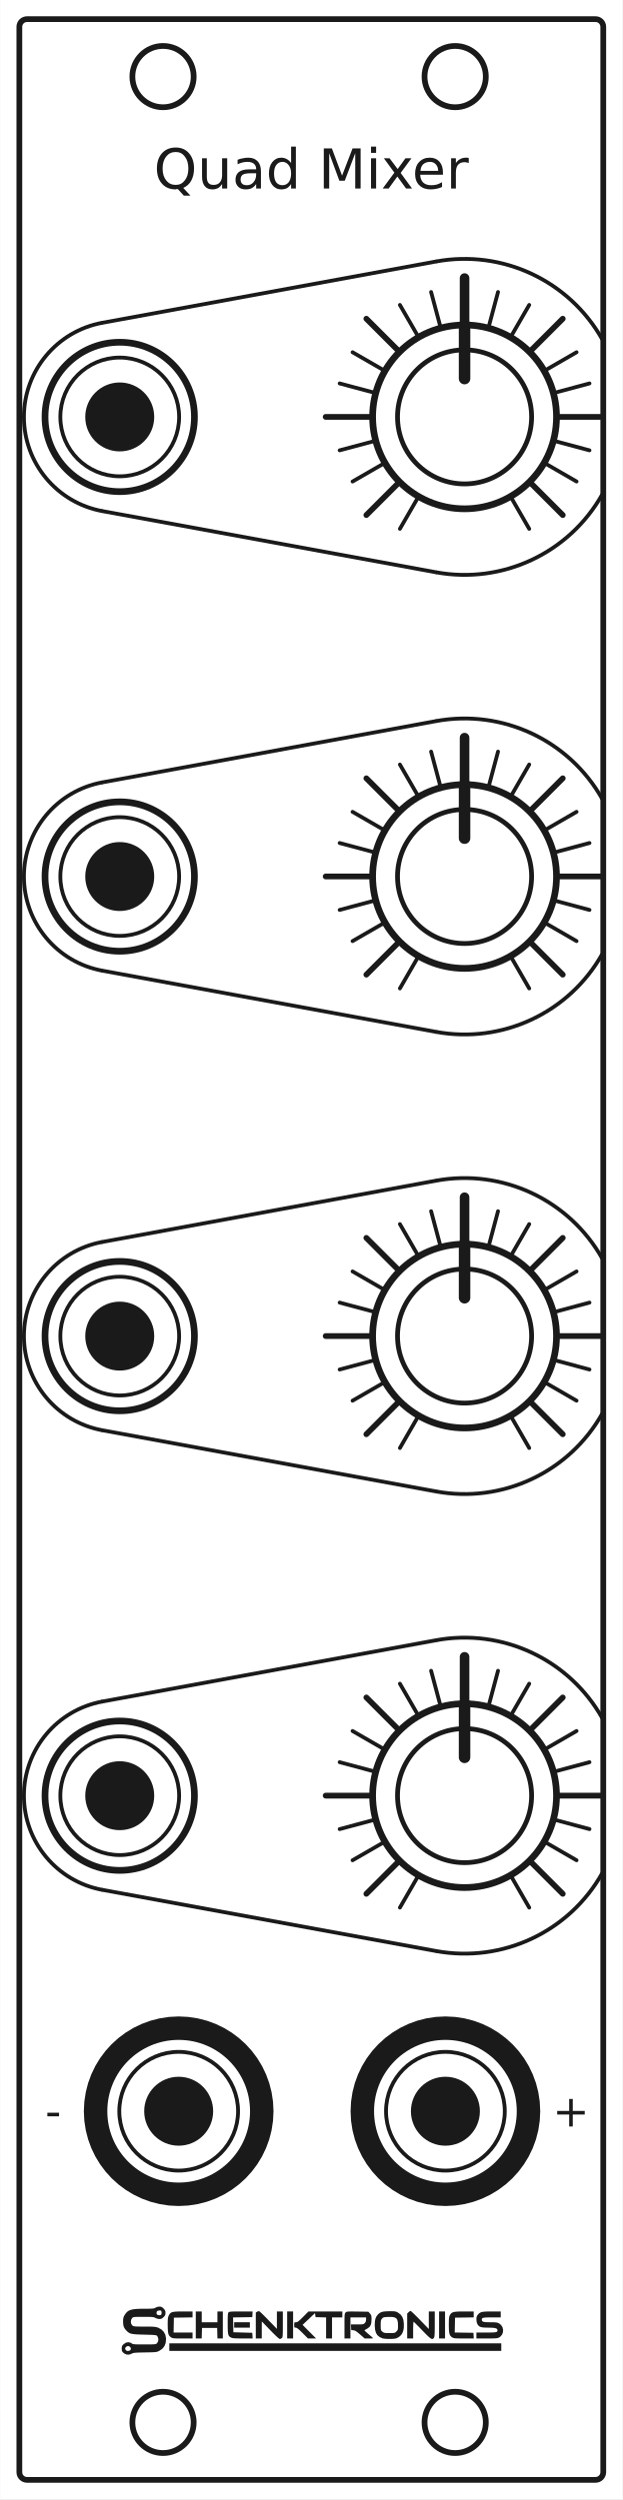
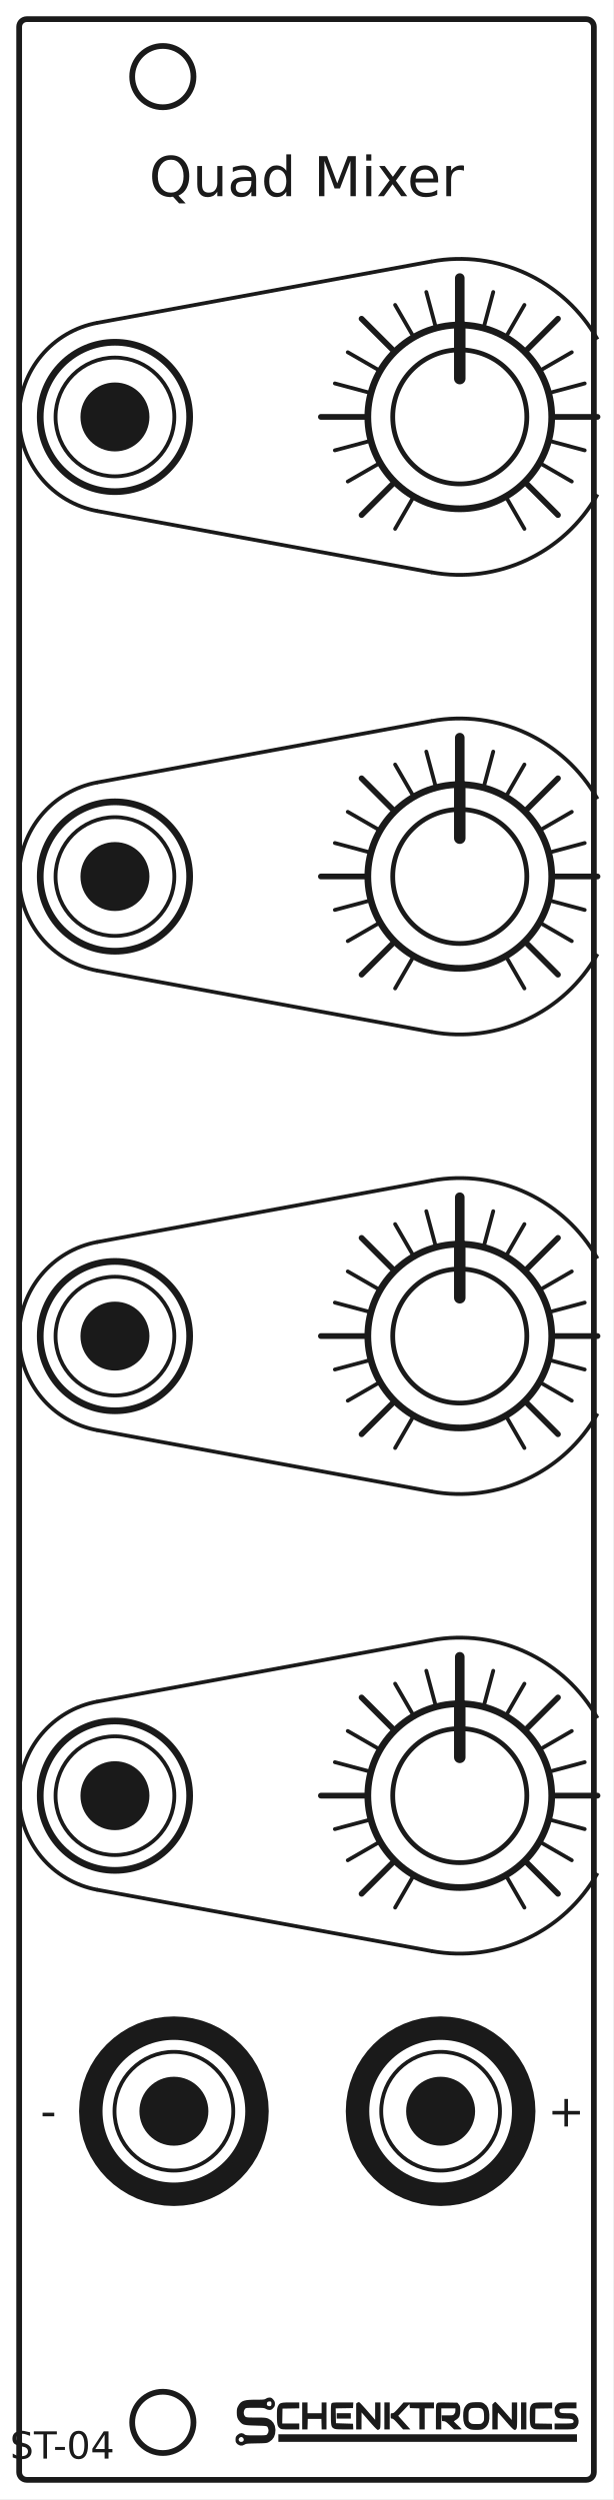
- <svg xmlns="http://www.w3.org/2000/svg" viewBox="98.760 34.750 32.480 130.500" width="130" height="522">
-   <rect x="98.760" y="34.750" width="32.480" height="130.500" fill="#fff" />
-   <rect x="99.76" y="35.75" width="30.48" height="128.5" rx="0.4" fill="#fff" stroke="#1a1a1a" stroke-width="0.3" />
-   <polygon points="111.793,156.302 110.974,156.302 110.974,156.020 111.793,156.020 111.793,156.302" fill="#1a1a1a" />
-   <polygon points="114.050,156.867 113.740,156.867 113.740,155.456 114.050,155.456 114.050,156.867" fill="#1a1a1a" />
-   <polygon points="121.981,156.867 121.670,156.867 121.670,155.456 121.981,155.456 121.981,156.867" fill="#1a1a1a" />
-   <polygon points="124.916,157.516 107.588,157.516 107.588,157.121 124.916,157.121 124.916,157.516" fill="#1a1a1a" />
-   <polygon points="109.281,156.020 110.099,156.020 110.099,155.456 110.382,155.456 110.382,156.867 110.101,156.867 110.093,156.592 110.085,156.317 109.295,156.317 109.287,156.592 109.279,156.867 108.970,156.867 108.970,155.456 109.281,155.456 109.281,156.020" fill="#1a1a1a" />
-   <polygon points="112.295,155.453 112.330,155.481 112.398,155.544 112.491,155.635 112.604,155.747 112.729,155.875 112.777,155.924 113.204,156.366 113.204,155.456 113.514,155.456 113.514,156.129 113.514,156.342 113.513,156.506 113.510,156.628 113.505,156.715 113.498,156.774 113.488,156.812 113.474,156.836 113.463,156.848 113.400,156.885 113.356,156.895 113.317,156.874 113.243,156.814 113.139,156.718 113.007,156.588 112.859,156.436 112.417,155.978 112.415,156.422 112.414,156.867 112.103,156.867 112.103,155.514 112.172,155.469 112.239,155.440 112.295,155.453" fill="#1a1a1a" />
-   <polygon points="111.928,155.604 111.920,155.752 110.916,155.768 110.932,156.542 111.920,156.571 111.937,156.867 111.420,156.866 111.226,156.865 111.079,156.862 110.972,156.856 110.895,156.846 110.840,156.832 110.810,156.820 110.754,156.788 110.711,156.750 110.680,156.698 110.659,156.625 110.646,156.523 110.639,156.384 110.636,156.200 110.636,156.080 110.636,155.888 110.639,155.744 110.643,155.642 110.651,155.573 110.662,155.529 110.677,155.503 110.680,155.500 110.702,155.485 110.740,155.474 110.801,155.466 110.893,155.460 111.021,155.457 111.194,155.456 111.330,155.456 111.937,155.456 111.928,155.604" fill="#1a1a1a" />
-   <polygon points="116.619,155.766 116.082,155.766 116.082,156.867 115.772,156.867 115.772,155.768 115.497,155.760 115.222,155.752 115.208,155.647 115.193,155.543 114.869,155.850 114.544,156.157 114.897,156.512 115.249,156.867 114.825,156.867 114.544,156.585 114.424,156.466 114.334,156.384 114.267,156.333 114.217,156.308 114.185,156.302 114.139,156.299 114.116,156.278 114.108,156.226 114.107,156.161 114.109,156.078 114.120,156.036 114.150,156.022 114.199,156.020 114.242,156.015 114.287,155.996 114.342,155.956 114.417,155.890 114.519,155.792 114.573,155.738 114.854,155.456 116.619,155.456 116.619,155.766" fill="#1a1a1a" />
-   <polygon points="108.801,155.765 108.314,155.773 107.827,155.780 107.820,156.168 107.812,156.556 108.801,156.556 108.801,156.867 108.283,156.867 108.099,156.867 107.962,156.865 107.864,156.861 107.795,156.854 107.745,156.842 107.707,156.826 107.670,156.803 107.669,156.802 107.610,156.753 107.566,156.692 107.536,156.610 107.517,156.497 107.508,156.345 107.504,156.163 107.505,156.002 107.509,155.885 107.517,155.800 107.532,155.735 107.554,155.678 107.561,155.665 107.598,155.597 107.641,155.545 107.697,155.508 107.775,155.483 107.883,155.467 108.028,155.459 108.218,155.456 108.304,155.456 108.801,155.456 108.801,155.765" fill="#1a1a1a" />
-   <polygon points="123.477,155.765 122.990,155.773 122.503,155.780 122.495,156.168 122.487,156.555 122.975,156.563 123.463,156.571 123.480,156.867 122.963,156.867 122.777,156.866 122.639,156.864 122.539,156.860 122.468,156.852 122.417,156.840 122.376,156.823 122.353,156.810 122.291,156.763 122.245,156.706 122.213,156.628 122.193,156.522 122.182,156.378 122.178,156.188 122.178,156.155 122.180,155.987 122.184,155.864 122.192,155.777 122.206,155.713 122.225,155.662 122.230,155.653 122.270,155.588 122.316,155.540 122.378,155.504 122.464,155.480 122.580,155.466 122.736,155.458 122.938,155.456 122.976,155.456 123.477,155.456 123.477,155.765" fill="#1a1a1a" />
-   <polygon points="120.210,155.446 120.272,155.501 120.361,155.585 120.471,155.693 120.597,155.819 120.675,155.900 121.134,156.373 121.134,155.456 121.445,155.456 121.445,156.113 121.444,156.329 121.442,156.496 121.438,156.621 121.432,156.710 121.424,156.771 121.412,156.812 121.401,156.832 121.367,156.873 121.331,156.893 121.287,156.891 121.230,156.863 121.156,156.806 121.059,156.716 120.933,156.591 120.791,156.444 120.664,156.313 120.550,156.197 120.455,156.101 120.384,156.032 120.344,155.996 120.337,155.992 120.330,156.019 120.324,156.092 120.319,156.203 120.316,156.341 120.316,156.429 120.316,156.867 120.005,156.867 120.005,155.566 120.075,155.497 120.131,155.450 120.177,155.427 120.180,155.427 120.210,155.446" fill="#1a1a1a" />
-   <polygon points="117.162,155.458 117.337,155.460 117.413,155.461 117.978,155.470 118.060,155.562 118.102,155.614 118.127,155.664 118.139,155.730 118.143,155.828 118.143,155.873 118.133,156.041 118.101,156.167 118.040,156.262 117.946,156.337 117.908,156.359 117.834,156.401 117.786,156.434 117.776,156.446 117.796,156.470 117.851,156.522 117.931,156.593 118.002,156.653 118.095,156.733 118.169,156.799 118.216,156.842 118.227,156.855 118.201,156.861 118.132,156.865 118.034,156.867 118.006,156.867 117.784,156.867 117.545,156.657 117.432,156.561 117.348,156.497 117.282,156.460 117.225,156.442 117.195,156.438 117.084,156.429 117.076,156.281 117.067,156.133 117.395,156.133 117.536,156.132 117.633,156.129 117.697,156.121 117.740,156.105 117.773,156.081 117.791,156.064 117.844,155.986 117.860,155.885 117.860,155.880 117.860,155.766 117.042,155.766 117.042,156.867 116.732,156.867 116.732,156.218 116.732,156.009 116.733,155.850 116.736,155.732 116.740,155.649 116.748,155.592 116.758,155.555 116.773,155.529 116.790,155.511 116.812,155.491 116.840,155.476 116.880,155.466 116.942,155.461 117.034,155.458 117.162,155.458" fill="#1a1a1a" />
-   <polygon points="124.888,155.766 124.428,155.766 124.242,155.767 124.105,155.772 124.010,155.781 123.950,155.796 123.916,155.820 123.902,155.854 123.900,155.883 123.908,155.936 123.937,155.973 123.994,155.998 124.087,156.013 124.224,156.019 124.343,156.020 124.497,156.021 124.606,156.026 124.685,156.035 124.744,156.052 124.796,156.076 124.802,156.079 124.912,156.170 124.982,156.287 125.012,156.418 125.002,156.551 124.952,156.675 124.861,156.777 124.804,156.814 124.763,156.833 124.714,156.847 124.649,156.856 124.558,156.862 124.432,156.865 124.264,156.867 124.161,156.867 123.618,156.867 123.618,156.556 124.134,156.556 124.331,156.556 124.478,156.552 124.582,156.545 124.652,156.532 124.693,156.512 124.713,156.484 124.718,156.446 124.718,156.440 124.706,156.387 124.665,156.349 124.588,156.323 124.469,156.309 124.303,156.303 124.245,156.302 124.065,156.299 123.931,156.288 123.833,156.265 123.762,156.228 123.707,156.174 123.673,156.125 123.630,156.011 123.618,155.874 123.623,155.770 123.644,155.697 123.687,155.632 123.694,155.623 123.748,155.566 123.805,155.523 123.876,155.493 123.968,155.473 124.090,155.462 124.253,155.457 124.421,155.456 124.888,155.456 124.888,155.766" fill="#1a1a1a" />
-   <polygon points="119.316,155.447 119.388,155.457 119.445,155.475 119.502,155.503 119.532,155.520 119.661,155.619 119.752,155.743 119.807,155.902 119.830,156.091 119.828,156.311 119.795,156.490 119.728,156.634 119.641,156.735 119.553,156.800 119.460,156.851 119.422,156.865 119.323,156.882 119.192,156.891 119.045,156.892 118.901,156.887 118.779,156.874 118.705,156.857 118.558,156.787 118.449,156.695 118.374,156.572 118.330,156.413 118.313,156.209 118.312,156.175 118.622,156.175 118.623,156.298 118.628,156.380 118.640,156.432 118.662,156.468 118.699,156.503 118.709,156.512 118.753,156.545 118.798,156.567 118.858,156.578 118.946,156.584 119.076,156.585 119.078,156.585 119.208,156.584 119.294,156.580 119.351,156.569 119.392,156.548 119.430,156.515 119.443,156.502 119.484,156.457 119.509,156.413 119.521,156.354 119.525,156.264 119.526,156.190 119.518,156.023 119.491,155.901 119.438,155.818 119.352,155.768 119.226,155.744 119.054,155.741 119.016,155.742 118.893,155.748 118.812,155.757 118.759,155.772 118.722,155.798 118.691,155.831 118.658,155.874 118.638,155.921 118.627,155.986 118.623,156.084 118.622,156.175 118.312,156.175 118.312,156.156 118.320,155.972 118.348,155.830 118.399,155.715 118.476,155.616 118.552,155.547 118.635,155.499 118.736,155.468 118.868,155.451 119.043,155.444 119.074,155.444 119.216,155.444 119.316,155.447" fill="#1a1a1a" />
-   <polygon points="107.153,155.209 107.217,155.239 107.289,155.304 107.290,155.305 107.354,155.380 107.383,155.448 107.390,155.530 107.382,155.615 107.352,155.682 107.290,155.751 107.217,155.815 107.149,155.844 107.072,155.851 106.958,155.834 106.860,155.794 106.823,155.774 106.780,155.760 106.723,155.750 106.642,155.743 106.528,155.740 106.374,155.738 106.237,155.738 106.052,155.738 105.914,155.740 105.816,155.743 105.750,155.749 105.706,155.759 105.676,155.775 105.653,155.795 105.645,155.803 105.595,155.892 105.579,155.998 105.598,156.101 105.651,156.181 105.658,156.188 105.687,156.208 105.721,156.222 105.768,156.233 105.837,156.240 105.936,156.244 106.073,156.246 106.258,156.246 106.292,156.246 106.490,156.247 106.641,156.249 106.754,156.254 106.840,156.262 106.909,156.274 106.969,156.291 107.006,156.304 107.174,156.394 107.300,156.522 107.383,156.681 107.417,156.868 107.418,156.904 107.397,157.105 107.331,157.272 107.219,157.408 107.071,157.509 107.021,157.534 106.975,157.554 106.924,157.568 106.859,157.578 106.772,157.584 106.653,157.589 106.495,157.593 106.321,157.596 106.118,157.600 105.962,157.604 105.847,157.610 105.764,157.617 105.706,157.628 105.663,157.642 105.630,157.659 105.498,157.710 105.364,157.707 105.239,157.654 105.204,157.626 105.143,157.565 105.113,157.509 105.104,157.430 105.104,157.401 105.282,157.401 105.286,157.425 105.332,157.491 105.407,157.521 105.494,157.510 105.549,157.480 105.582,157.425 105.574,157.361 105.533,157.303 105.468,157.267 105.431,157.262 105.359,157.283 105.304,157.336 105.282,157.401 105.104,157.401 105.104,157.397 105.109,157.306 105.131,157.243 105.184,157.183 105.208,157.160 105.322,157.086 105.444,157.061 105.561,157.085 105.620,157.121 105.647,157.140 105.681,157.154 105.728,157.164 105.797,157.171 105.896,157.175 106.033,157.177 106.216,157.177 106.287,157.177 106.486,157.177 106.636,157.176 106.745,157.172 106.822,157.167 106.873,157.158 106.906,157.146 106.930,157.129 106.938,157.122 107.003,157.020 107.018,156.903 106.984,156.785 106.956,156.740 106.939,156.721 106.915,156.707 106.874,156.696 106.811,156.688 106.718,156.681 106.588,156.676 106.413,156.671 106.285,156.667 106.057,156.661 105.877,156.653 105.739,156.641 105.632,156.625 105.550,156.603 105.484,156.572 105.426,156.531 105.369,156.478 105.360,156.470 105.267,156.363 105.210,156.257 105.182,156.134 105.175,155.992 105.178,155.871 105.191,155.784 105.219,155.709 105.252,155.648 105.303,155.572 106.919,155.572 106.959,155.628 107.044,155.652 107.068,155.653 107.138,155.645 107.171,155.612 107.180,155.585 107.186,155.506 107.178,155.456 107.155,155.416 107.106,155.403 107.057,155.405 106.981,155.420 106.940,155.459 106.927,155.489 106.919,155.572 105.303,155.572 105.319,155.548 105.393,155.470 105.482,155.410 105.593,155.368 105.733,155.339 105.911,155.323 106.134,155.315 106.273,155.314 106.457,155.314 106.594,155.312 106.693,155.307 106.762,155.299 106.811,155.287 106.848,155.270 106.868,155.258 106.969,155.216 107.071,155.202 107.153,155.209" fill="#1a1a1a" />
+ <svg xmlns="http://www.w3.org/2000/svg" viewBox="99.000 34.750 32.000 130.500" width="128" height="522">
+   <rect x="99.000" y="34.750" width="32.000" height="130.500" fill="#fff" />
+   <rect x="100.0" y="35.75" width="30.0" height="128.5" rx="0.4" fill="#fff" stroke="#1a1a1a" stroke-width="0.3" />
+   <polygon points="117.313,161.052 116.576,161.052 116.576,160.770 117.313,160.770 117.313,161.052" fill="#1a1a1a" />
+   <polygon points="129.092,160.516 128.678,160.516 128.511,160.517 128.388,160.522 128.303,160.531 128.248,160.546 128.218,160.570 128.205,160.604 128.204,160.633 128.211,160.686 128.237,160.723 128.288,160.748 128.372,160.763 128.495,160.769 128.602,160.770 128.740,160.771 128.839,160.776 128.909,160.785 128.962,160.802 129.009,160.826 129.015,160.829 129.114,160.920 129.177,161.037 129.204,161.168 129.195,161.301 129.150,161.425 129.068,161.527 129.016,161.564 128.980,161.583 128.936,161.597 128.877,161.606 128.795,161.612 128.683,161.615 128.531,161.617 128.439,161.617 127.950,161.617 127.950,161.306 128.414,161.306 128.591,161.306 128.723,161.302 128.817,161.295 128.880,161.282 128.917,161.262 128.935,161.234 128.940,161.196 128.940,161.190 128.929,161.137 128.891,161.099 128.822,161.073 128.716,161.059 128.566,161.053 128.514,161.052 128.352,161.049 128.231,161.038 128.143,161.015 128.079,160.978 128.030,160.924 127.999,160.875 127.961,160.761 127.950,160.624 127.954,160.520 127.973,160.447 128.012,160.382 128.018,160.373 128.067,160.316 128.118,160.273 128.182,160.243 128.264,160.223 128.375,160.212 128.521,160.207 128.672,160.206 129.092,160.206 129.092,160.516" fill="#1a1a1a" />
+   <polygon points="127.823,160.515 127.385,160.523 126.947,160.530 126.940,160.918 126.933,161.305 127.371,161.313 127.810,161.321 127.825,161.617 127.361,161.617 127.194,161.616 127.069,161.614 126.979,161.610 126.915,161.602 126.869,161.590 126.833,161.573 126.812,161.560 126.756,161.513 126.715,161.456 126.686,161.378 126.668,161.272 126.658,161.128 126.655,160.938 126.655,160.905 126.656,160.737 126.660,160.614 126.667,160.527 126.679,160.463 126.697,160.412 126.702,160.403 126.737,160.338 126.779,160.290 126.835,160.254 126.911,160.230 127.016,160.216 127.156,160.208 127.338,160.206 127.372,160.206 127.823,160.206 127.823,160.515" fill="#1a1a1a" />
+   <polygon points="126.477,161.617 126.198,161.617 126.198,160.206 126.477,160.206 126.477,161.617" fill="#1a1a1a" />
+   <polygon points="122.143,160.208 122.300,160.210 122.368,160.211 122.877,160.220 122.951,160.312 122.989,160.364 123.011,160.414 123.021,160.480 123.025,160.578 123.025,160.623 123.016,160.791 122.987,160.917 122.932,161.012 122.847,161.087 122.813,161.109 122.747,161.151 122.704,161.184 122.695,161.196 122.713,161.220 122.762,161.272 122.834,161.343 122.898,161.403 122.981,161.483 123.048,161.549 123.090,161.592 123.101,161.605 123.077,161.611 123.015,161.615 122.927,161.617 122.901,161.617 122.702,161.617 122.487,161.407 122.385,161.311 122.310,161.247 122.251,161.210 122.199,161.192 122.172,161.188 122.073,161.179 122.065,161.031 122.057,160.883 122.352,160.883 122.479,160.882 122.566,160.879 122.624,160.871 122.662,160.855 122.692,160.831 122.708,160.814 122.756,160.736 122.771,160.635 122.771,160.630 122.771,160.516 122.035,160.516 122.035,161.617 121.755,161.617 121.755,160.968 121.756,160.759 121.757,160.600 121.759,160.482 121.763,160.399 121.770,160.342 121.779,160.305 121.793,160.279 121.808,160.261 121.828,160.241 121.853,160.226 121.889,160.216 121.945,160.211 122.027,160.208 122.143,160.208" fill="#1a1a1a" />
+   <polygon points="121.654,160.516 121.171,160.516 121.171,161.617 120.892,161.617 120.892,160.518 120.645,160.510 120.397,160.502 120.384,160.397 120.372,160.293 120.080,160.600 119.788,160.907 120.105,161.262 120.422,161.617 120.041,161.617 119.788,161.335 119.679,161.216 119.598,161.134 119.539,161.083 119.494,161.058 119.465,161.052 119.423,161.049 119.402,161.028 119.395,160.976 119.394,160.911 119.396,160.828 119.406,160.786 119.433,160.772 119.477,160.770 119.515,160.765 119.556,160.746 119.606,160.706 119.673,160.640 119.765,160.542 119.813,160.488 120.066,160.206 121.654,160.206 121.654,160.516" fill="#1a1a1a" />
+   <polygon points="119.344,161.617 119.064,161.617 119.064,160.206 119.344,160.206 119.344,161.617" fill="#1a1a1a" />
+   <polygon points="117.435,160.354 117.427,160.502 116.524,160.518 116.538,161.292 117.427,161.321 117.442,161.617 116.978,161.616 116.803,161.615 116.671,161.612 116.574,161.606 116.505,161.596 116.456,161.582 116.429,161.570 116.378,161.538 116.340,161.500 116.312,161.448 116.293,161.375 116.281,161.273 116.274,161.134 116.272,160.950 116.272,160.830 116.272,160.638 116.274,160.494 116.279,160.392 116.286,160.323 116.296,160.279 116.309,160.253 116.312,160.250 116.332,160.235 116.366,160.224 116.421,160.216 116.503,160.210 116.619,160.207 116.774,160.206 116.897,160.206 117.442,160.206 117.435,160.354" fill="#1a1a1a" />
+   <polygon points="115.053,160.770 115.789,160.770 115.789,160.206 116.043,160.206 116.043,161.617 115.791,161.617 115.784,161.342 115.777,161.067 115.066,161.067 115.059,161.342 115.051,161.617 114.774,161.617 114.774,160.206 115.053,160.206 115.053,160.770" fill="#1a1a1a" />
+   <polygon points="114.622,160.515 114.184,160.523 113.746,160.530 113.739,160.918 113.732,161.306 114.622,161.306 114.622,161.617 114.156,161.617 113.990,161.617 113.867,161.615 113.779,161.611 113.716,161.604 113.672,161.592 113.637,161.576 113.604,161.553 113.603,161.552 113.550,161.503 113.511,161.442 113.484,161.360 113.467,161.247 113.458,161.095 113.455,160.913 113.456,160.752 113.459,160.635 113.467,160.550 113.480,160.485 113.500,160.428 113.506,160.415 113.539,160.347 113.578,160.295 113.629,160.258 113.699,160.233 113.796,160.217 113.926,160.209 114.097,160.206 114.175,160.206 114.622,160.206 114.622,160.515" fill="#1a1a1a" />
+   <polygon points="124.884,160.196 124.940,160.251 125.020,160.335 125.119,160.443 125.232,160.569 125.303,160.650 125.715,161.123 125.716,160.206 125.995,160.206 125.995,160.863 125.994,161.079 125.993,161.246 125.989,161.371 125.984,161.460 125.976,161.521 125.966,161.562 125.955,161.582 125.925,161.623 125.893,161.643 125.853,161.641 125.802,161.613 125.735,161.556 125.648,161.466 125.535,161.341 125.407,161.194 125.293,161.063 125.190,160.947 125.105,160.851 125.041,160.782 125.005,160.746 124.998,160.742 124.992,160.769 124.986,160.842 124.982,160.953 124.980,161.091 124.979,161.179 124.979,161.617 124.700,161.617 124.700,160.316 124.763,160.247 124.814,160.200 124.855,160.177 124.858,160.177 124.884,160.196" fill="#1a1a1a" />
+   <polygon points="124.081,160.197 124.145,160.207 124.197,160.225 124.248,160.253 124.274,160.270 124.391,160.369 124.472,160.493 124.522,160.652 124.543,160.841 124.541,161.061 124.511,161.240 124.450,161.384 124.372,161.485 124.294,161.550 124.209,161.601 124.175,161.615 124.087,161.632 123.968,161.641 123.836,161.642 123.707,161.637 123.597,161.624 123.530,161.607 123.398,161.537 123.300,161.445 123.233,161.322 123.193,161.163 123.178,160.959 123.177,160.925 123.456,160.925 123.457,161.048 123.461,161.130 123.472,161.182 123.492,161.218 123.525,161.253 123.534,161.262 123.574,161.295 123.614,161.317 123.668,161.328 123.747,161.334 123.864,161.335 123.866,161.335 123.983,161.334 124.060,161.330 124.112,161.319 124.148,161.298 124.183,161.265 124.194,161.252 124.231,161.207 124.254,161.163 124.265,161.104 124.268,161.014 124.269,160.940 124.262,160.773 124.238,160.651 124.190,160.568 124.113,160.518 124.000,160.494 123.844,160.491 123.811,160.492 123.700,160.498 123.627,160.507 123.579,160.522 123.545,160.548 123.517,160.581 123.488,160.624 123.470,160.671 123.460,160.736 123.457,160.834 123.456,160.925 123.177,160.925 123.177,160.906 123.184,160.722 123.209,160.580 123.255,160.465 123.324,160.366 123.393,160.297 123.467,160.249 123.559,160.218 123.677,160.201 123.834,160.194 123.862,160.194 123.991,160.194 124.081,160.197" fill="#1a1a1a" />
+   <polygon points="117.765,160.203 117.796,160.231 117.857,160.294 117.941,160.385 118.042,160.497 118.155,160.625 118.198,160.674 118.582,161.116 118.582,160.206 118.861,160.206 118.861,160.879 118.861,161.092 118.860,161.256 118.857,161.378 118.853,161.465 118.847,161.524 118.838,161.562 118.825,161.586 118.815,161.598 118.758,161.635 118.719,161.645 118.684,161.624 118.618,161.564 118.524,161.468 118.405,161.338 118.271,161.186 117.874,160.728 117.872,161.172 117.871,161.617 117.592,161.617 117.592,160.264 117.654,160.219 117.714,160.190 117.765,160.203" fill="#1a1a1a" />
+   <polygon points="129.118,162.266 113.530,162.266 113.530,161.871 129.118,161.871 129.118,162.266" fill="#1a1a1a" />
+   <polygon points="113.139,159.959 113.197,159.989 113.261,160.054 113.262,160.055 113.319,160.130 113.346,160.198 113.352,160.280 113.345,160.365 113.318,160.432 113.263,160.501 113.196,160.565 113.136,160.594 113.066,160.601 112.963,160.584 112.876,160.544 112.842,160.524 112.803,160.510 112.752,160.500 112.679,160.493 112.577,160.490 112.438,160.488 112.315,160.488 112.148,160.488 112.025,160.490 111.937,160.493 111.877,160.499 111.837,160.509 111.811,160.525 111.790,160.545 111.783,160.553 111.737,160.642 111.723,160.748 111.740,160.851 111.788,160.931 111.794,160.938 111.820,160.958 111.851,160.972 111.893,160.983 111.955,160.990 112.044,160.994 112.168,160.996 112.334,160.996 112.365,160.996 112.542,160.997 112.678,160.999 112.780,161.004 112.858,161.012 112.919,161.024 112.973,161.041 113.007,161.054 113.157,161.144 113.271,161.272 113.346,161.431 113.377,161.618 113.378,161.654 113.358,161.855 113.299,162.022 113.198,162.158 113.065,162.259 113.020,162.284 112.978,162.304 112.933,162.318 112.874,162.328 112.796,162.334 112.689,162.339 112.547,162.343 112.391,162.346 112.208,162.350 112.068,162.354 111.964,162.360 111.890,162.367 111.837,162.378 111.798,162.392 111.769,162.409 111.651,162.460 111.530,162.457 111.418,162.404 111.386,162.376 111.331,162.315 111.304,162.259 111.296,162.180 111.296,162.151 111.456,162.151 111.459,162.175 111.501,162.241 111.568,162.271 111.646,162.260 111.696,162.230 111.726,162.175 111.719,162.111 111.682,162.053 111.623,162.017 111.590,162.012 111.525,162.033 111.476,162.086 111.456,162.151 111.296,162.151 111.296,162.147 111.300,162.056 111.321,161.993 111.368,161.933 111.390,161.910 111.492,161.836 111.601,161.811 111.707,161.835 111.760,161.871 111.785,161.890 111.815,161.904 111.857,161.914 111.920,161.921 112.009,161.925 112.132,161.927 112.296,161.927 112.360,161.927 112.539,161.927 112.674,161.926 112.772,161.922 112.841,161.917 112.887,161.908 112.917,161.896 112.938,161.879 112.945,161.872 113.004,161.770 113.018,161.653 112.987,161.535 112.962,161.490 112.947,161.471 112.925,161.457 112.888,161.446 112.832,161.438 112.748,161.431 112.631,161.426 112.473,161.421 112.358,161.417 112.153,161.411 111.992,161.403 111.867,161.391 111.771,161.375 111.697,161.353 111.638,161.322 111.586,161.281 111.534,161.228 111.526,161.220 111.443,161.113 111.392,161.007 111.366,160.884 111.360,160.742 111.363,160.621 111.374,160.534 111.400,160.459 111.429,160.398 111.475,160.322 112.929,160.322 112.965,160.378 113.041,160.402 113.063,160.403 113.125,160.395 113.156,160.362 113.164,160.335 113.169,160.256 113.162,160.206 113.140,160.166 113.097,160.153 113.052,160.155 112.984,160.170 112.948,160.209 112.936,160.239 112.929,160.322 111.475,160.322 111.489,160.298 111.556,160.220 111.636,160.160 111.735,160.118 111.862,160.089 112.022,160.073 112.222,160.065 112.347,160.064 112.513,160.064 112.636,160.062 112.725,160.057 112.787,160.049 112.831,160.037 112.865,160.020 112.883,160.008 112.974,159.966 113.065,159.952 113.139,159.959" fill="#1a1a1a" />
  <line x1="119.500" y1="56.520" x2="115.750" y2="56.520" stroke="#1a1a1a" stroke-width="0.3" stroke-linecap="round" />
  <line x1="119.619" y1="57.426" x2="116.480" y2="58.267" stroke="#1a1a1a" stroke-width="0.2" stroke-linecap="round" />
  <line x1="119.969" y1="58.270" x2="117.154" y2="59.895" stroke="#1a1a1a" stroke-width="0.2" stroke-linecap="round" />
  <line x1="120.525" y1="58.995" x2="117.874" y2="61.647" stroke="#1a1a1a" stroke-width="0.3" stroke-linecap="round" />
  <line x1="121.250" y1="59.551" x2="119.625" y2="62.366" stroke="#1a1a1a" stroke-width="0.2" stroke-linecap="round" />
  <line x1="124.750" y1="59.551" x2="126.375" y2="62.366" stroke="#1a1a1a" stroke-width="0.2" stroke-linecap="round" />
  <line x1="125.475" y1="58.995" x2="128.126" y2="61.647" stroke="#1a1a1a" stroke-width="0.3" stroke-linecap="round" />
  <line x1="126.031" y1="58.270" x2="128.846" y2="59.895" stroke="#1a1a1a" stroke-width="0.2" stroke-linecap="round" />
  <line x1="126.381" y1="57.426" x2="129.520" y2="58.267" stroke="#1a1a1a" stroke-width="0.2" stroke-linecap="round" />
  <line x1="126.500" y1="56.520" x2="130.190" y2="56.520" stroke="#1a1a1a" stroke-width="0.3" stroke-linecap="round" />
  <line x1="126.381" y1="55.614" x2="129.520" y2="54.773" stroke="#1a1a1a" stroke-width="0.2" stroke-linecap="round" />
  <line x1="126.031" y1="54.770" x2="128.846" y2="53.145" stroke="#1a1a1a" stroke-width="0.2" stroke-linecap="round" />
  <line x1="125.475" y1="54.045" x2="128.126" y2="51.394" stroke="#1a1a1a" stroke-width="0.3" stroke-linecap="round" />
  <line x1="124.750" y1="53.489" x2="126.375" y2="50.674" stroke="#1a1a1a" stroke-width="0.2" stroke-linecap="round" />
  <line x1="123.906" y1="53.139" x2="124.747" y2="50.000" stroke="#1a1a1a" stroke-width="0.2" stroke-linecap="round" />
  <line x1="123.000" y1="53.020" x2="123.000" y2="49.270" stroke="#1a1a1a" stroke-width="0.5" stroke-linecap="round" />
  <line x1="122.094" y1="53.139" x2="121.253" y2="50.000" stroke="#1a1a1a" stroke-width="0.2" stroke-linecap="round" />
  <line x1="121.250" y1="53.489" x2="119.625" y2="50.674" stroke="#1a1a1a" stroke-width="0.2" stroke-linecap="round" />
  <line x1="120.525" y1="54.045" x2="117.874" y2="51.394" stroke="#1a1a1a" stroke-width="0.3" stroke-linecap="round" />
  <line x1="119.969" y1="54.770" x2="117.154" y2="53.145" stroke="#1a1a1a" stroke-width="0.2" stroke-linecap="round" />
  <line x1="119.619" y1="55.614" x2="116.480" y2="54.773" stroke="#1a1a1a" stroke-width="0.2" stroke-linecap="round" />
  <line x1="119.500" y1="80.520" x2="115.750" y2="80.520" stroke="#1a1a1a" stroke-width="0.3" stroke-linecap="round" />
  <line x1="119.619" y1="81.426" x2="116.480" y2="82.267" stroke="#1a1a1a" stroke-width="0.2" stroke-linecap="round" />
  <line x1="119.969" y1="82.270" x2="117.154" y2="83.895" stroke="#1a1a1a" stroke-width="0.2" stroke-linecap="round" />
  <line x1="120.525" y1="82.995" x2="117.874" y2="85.647" stroke="#1a1a1a" stroke-width="0.3" stroke-linecap="round" />
  <line x1="121.250" y1="83.551" x2="119.625" y2="86.366" stroke="#1a1a1a" stroke-width="0.2" stroke-linecap="round" />
  <line x1="124.750" y1="83.551" x2="126.375" y2="86.366" stroke="#1a1a1a" stroke-width="0.2" stroke-linecap="round" />
  <line x1="125.475" y1="82.995" x2="128.126" y2="85.647" stroke="#1a1a1a" stroke-width="0.3" stroke-linecap="round" />
  <line x1="126.031" y1="82.270" x2="128.846" y2="83.895" stroke="#1a1a1a" stroke-width="0.2" stroke-linecap="round" />
  <line x1="126.381" y1="81.426" x2="129.520" y2="82.267" stroke="#1a1a1a" stroke-width="0.2" stroke-linecap="round" />
  <line x1="126.500" y1="80.520" x2="130.190" y2="80.520" stroke="#1a1a1a" stroke-width="0.3" stroke-linecap="round" />
  <line x1="126.381" y1="79.614" x2="129.520" y2="78.773" stroke="#1a1a1a" stroke-width="0.2" stroke-linecap="round" />
  <line x1="126.031" y1="78.770" x2="128.846" y2="77.145" stroke="#1a1a1a" stroke-width="0.2" stroke-linecap="round" />
  <line x1="125.475" y1="78.045" x2="128.126" y2="75.394" stroke="#1a1a1a" stroke-width="0.3" stroke-linecap="round" />
  <line x1="124.750" y1="77.489" x2="126.375" y2="74.674" stroke="#1a1a1a" stroke-width="0.2" stroke-linecap="round" />
  <line x1="123.906" y1="77.139" x2="124.747" y2="74.000" stroke="#1a1a1a" stroke-width="0.2" stroke-linecap="round" />
  <line x1="123.000" y1="77.020" x2="123.000" y2="73.270" stroke="#1a1a1a" stroke-width="0.5" stroke-linecap="round" />
  <line x1="122.094" y1="77.139" x2="121.253" y2="74.000" stroke="#1a1a1a" stroke-width="0.2" stroke-linecap="round" />
  <line x1="121.250" y1="77.489" x2="119.625" y2="74.674" stroke="#1a1a1a" stroke-width="0.2" stroke-linecap="round" />
  <line x1="120.525" y1="78.045" x2="117.874" y2="75.394" stroke="#1a1a1a" stroke-width="0.3" stroke-linecap="round" />
  <line x1="119.969" y1="78.770" x2="117.154" y2="77.145" stroke="#1a1a1a" stroke-width="0.2" stroke-linecap="round" />
  <line x1="119.619" y1="79.614" x2="116.480" y2="78.773" stroke="#1a1a1a" stroke-width="0.2" stroke-linecap="round" />
  <line x1="119.500" y1="104.520" x2="115.750" y2="104.520" stroke="#1a1a1a" stroke-width="0.3" stroke-linecap="round" />
  <line x1="119.619" y1="105.426" x2="116.480" y2="106.267" stroke="#1a1a1a" stroke-width="0.2" stroke-linecap="round" />
  <line x1="119.969" y1="106.270" x2="117.154" y2="107.895" stroke="#1a1a1a" stroke-width="0.2" stroke-linecap="round" />
  <line x1="120.525" y1="106.995" x2="117.874" y2="109.647" stroke="#1a1a1a" stroke-width="0.3" stroke-linecap="round" />
  <line x1="121.250" y1="107.551" x2="119.625" y2="110.366" stroke="#1a1a1a" stroke-width="0.2" stroke-linecap="round" />
  <line x1="124.750" y1="107.551" x2="126.375" y2="110.366" stroke="#1a1a1a" stroke-width="0.2" stroke-linecap="round" />
  <line x1="125.475" y1="106.995" x2="128.126" y2="109.647" stroke="#1a1a1a" stroke-width="0.3" stroke-linecap="round" />
  <line x1="126.031" y1="106.270" x2="128.846" y2="107.895" stroke="#1a1a1a" stroke-width="0.2" stroke-linecap="round" />
  <line x1="126.381" y1="105.426" x2="129.520" y2="106.267" stroke="#1a1a1a" stroke-width="0.2" stroke-linecap="round" />
  <line x1="126.500" y1="104.520" x2="130.190" y2="104.520" stroke="#1a1a1a" stroke-width="0.3" stroke-linecap="round" />
  <line x1="126.381" y1="103.614" x2="129.520" y2="102.773" stroke="#1a1a1a" stroke-width="0.2" stroke-linecap="round" />
  <line x1="126.031" y1="102.770" x2="128.846" y2="101.145" stroke="#1a1a1a" stroke-width="0.2" stroke-linecap="round" />
  <line x1="125.475" y1="102.045" x2="128.126" y2="99.394" stroke="#1a1a1a" stroke-width="0.3" stroke-linecap="round" />
  <line x1="124.750" y1="101.489" x2="126.375" y2="98.674" stroke="#1a1a1a" stroke-width="0.2" stroke-linecap="round" />
  <line x1="123.906" y1="101.139" x2="124.747" y2="98.000" stroke="#1a1a1a" stroke-width="0.2" stroke-linecap="round" />
  <line x1="123.000" y1="101.020" x2="123.000" y2="97.270" stroke="#1a1a1a" stroke-width="0.5" stroke-linecap="round" />
  <line x1="122.094" y1="101.139" x2="121.253" y2="98.000" stroke="#1a1a1a" stroke-width="0.2" stroke-linecap="round" />
  <line x1="121.250" y1="101.489" x2="119.625" y2="98.674" stroke="#1a1a1a" stroke-width="0.2" stroke-linecap="round" />
  <line x1="120.525" y1="102.045" x2="117.874" y2="99.394" stroke="#1a1a1a" stroke-width="0.3" stroke-linecap="round" />
  <line x1="119.969" y1="102.770" x2="117.154" y2="101.145" stroke="#1a1a1a" stroke-width="0.2" stroke-linecap="round" />
  <line x1="119.619" y1="103.614" x2="116.480" y2="102.773" stroke="#1a1a1a" stroke-width="0.2" stroke-linecap="round" />
  <line x1="119.500" y1="128.520" x2="115.750" y2="128.520" stroke="#1a1a1a" stroke-width="0.3" stroke-linecap="round" />
  <line x1="119.619" y1="129.426" x2="116.480" y2="130.267" stroke="#1a1a1a" stroke-width="0.2" stroke-linecap="round" />
  <line x1="119.969" y1="130.270" x2="117.154" y2="131.895" stroke="#1a1a1a" stroke-width="0.2" stroke-linecap="round" />
  <line x1="120.525" y1="130.995" x2="117.874" y2="133.647" stroke="#1a1a1a" stroke-width="0.3" stroke-linecap="round" />
  <line x1="121.250" y1="131.551" x2="119.625" y2="134.366" stroke="#1a1a1a" stroke-width="0.2" stroke-linecap="round" />
  <line x1="124.750" y1="131.551" x2="126.375" y2="134.366" stroke="#1a1a1a" stroke-width="0.2" stroke-linecap="round" />
  <line x1="125.475" y1="130.995" x2="128.126" y2="133.647" stroke="#1a1a1a" stroke-width="0.3" stroke-linecap="round" />
  <line x1="126.031" y1="130.270" x2="128.846" y2="131.895" stroke="#1a1a1a" stroke-width="0.2" stroke-linecap="round" />
  <line x1="126.381" y1="129.426" x2="129.520" y2="130.267" stroke="#1a1a1a" stroke-width="0.2" stroke-linecap="round" />
  <line x1="126.500" y1="128.520" x2="130.190" y2="128.520" stroke="#1a1a1a" stroke-width="0.3" stroke-linecap="round" />
  <line x1="126.381" y1="127.614" x2="129.520" y2="126.773" stroke="#1a1a1a" stroke-width="0.2" stroke-linecap="round" />
  <line x1="126.031" y1="126.770" x2="128.846" y2="125.145" stroke="#1a1a1a" stroke-width="0.2" stroke-linecap="round" />
  <line x1="125.475" y1="126.045" x2="128.126" y2="123.394" stroke="#1a1a1a" stroke-width="0.3" stroke-linecap="round" />
  <line x1="124.750" y1="125.489" x2="126.375" y2="122.674" stroke="#1a1a1a" stroke-width="0.2" stroke-linecap="round" />
  <line x1="123.906" y1="125.139" x2="124.747" y2="122.000" stroke="#1a1a1a" stroke-width="0.2" stroke-linecap="round" />
  <line x1="123.000" y1="125.020" x2="123.000" y2="121.270" stroke="#1a1a1a" stroke-width="0.5" stroke-linecap="round" />
  <line x1="122.094" y1="125.139" x2="121.253" y2="122.000" stroke="#1a1a1a" stroke-width="0.2" stroke-linecap="round" />
  <line x1="121.250" y1="125.489" x2="119.625" y2="122.674" stroke="#1a1a1a" stroke-width="0.2" stroke-linecap="round" />
  <line x1="120.525" y1="126.045" x2="117.874" y2="123.394" stroke="#1a1a1a" stroke-width="0.3" stroke-linecap="round" />
  <line x1="119.969" y1="126.770" x2="117.154" y2="125.145" stroke="#1a1a1a" stroke-width="0.2" stroke-linecap="round" />
  <line x1="119.619" y1="127.614" x2="116.480" y2="126.773" stroke="#1a1a1a" stroke-width="0.2" stroke-linecap="round" />
  <line x1="121.509" y1="48.406" x2="104.096" y2="51.605" stroke="#1a1a1a" stroke-width="0.2" stroke-linecap="round" />
  <line x1="121.512" y1="64.635" x2="104.098" y2="61.441" stroke="#1a1a1a" stroke-width="0.2" stroke-linecap="round" />
  <line x1="121.509" y1="72.406" x2="104.096" y2="75.605" stroke="#1a1a1a" stroke-width="0.2" stroke-linecap="round" />
  <line x1="121.512" y1="88.635" x2="104.098" y2="85.441" stroke="#1a1a1a" stroke-width="0.2" stroke-linecap="round" />
  <line x1="121.509" y1="96.406" x2="104.096" y2="99.605" stroke="#1a1a1a" stroke-width="0.2" stroke-linecap="round" />
  <line x1="121.512" y1="112.635" x2="104.098" y2="109.441" stroke="#1a1a1a" stroke-width="0.2" stroke-linecap="round" />
  <line x1="121.509" y1="120.406" x2="104.096" y2="123.605" stroke="#1a1a1a" stroke-width="0.2" stroke-linecap="round" />
  <line x1="121.512" y1="136.635" x2="104.098" y2="133.441" stroke="#1a1a1a" stroke-width="0.2" stroke-linecap="round" />
  <path d="M121.509 48.406 A8.250 8.250 0 0 1 130.190 52.474" fill="none" stroke="#1a1a1a" stroke-width="0.2" />
  <path d="M130.190 60.566 A8.250 8.250 0 0 1 121.512 64.635" fill="none" stroke="#1a1a1a" stroke-width="0.2" />
  <path d="M104.098 61.441 A5.000 5.000 0 0 1 104.096 51.605" fill="none" stroke="#1a1a1a" stroke-width="0.2" />
  <path d="M121.509 72.406 A8.250 8.250 0 0 1 130.190 76.475" fill="none" stroke="#1a1a1a" stroke-width="0.2" />
  <path d="M130.190 84.566 A8.250 8.250 0 0 1 121.512 88.635" fill="none" stroke="#1a1a1a" stroke-width="0.2" />
  <path d="M104.098 85.441 A5.000 5.000 0 0 1 104.096 75.605" fill="none" stroke="#1a1a1a" stroke-width="0.2" />
  <path d="M121.509 96.406 A8.250 8.250 0 0 1 130.190 100.475" fill="none" stroke="#1a1a1a" stroke-width="0.2" />
  <path d="M130.190 108.566 A8.250 8.250 0 0 1 121.512 112.635" fill="none" stroke="#1a1a1a" stroke-width="0.2" />
  <path d="M104.098 109.441 A5.000 5.000 0 0 1 104.096 99.605" fill="none" stroke="#1a1a1a" stroke-width="0.2" />
  <path d="M121.509 120.406 A8.250 8.250 0 0 1 130.190 124.475" fill="none" stroke="#1a1a1a" stroke-width="0.2" />
  <path d="M130.190 132.565 A8.250 8.250 0 0 1 121.512 136.635" fill="none" stroke="#1a1a1a" stroke-width="0.2" />
  <path d="M104.098 133.441 A5.000 5.000 0 0 1 104.096 123.605" fill="none" stroke="#1a1a1a" stroke-width="0.2" />
  <circle cx="122.0" cy="145.0" r="2.45" fill="none" stroke="#1a1a1a" stroke-width="5.0" />
  <circle cx="108.077" cy="145.0" r="2.45" fill="none" stroke="#1a1a1a" stroke-width="5.0" />
-   <text x="115.0" y="43.600" font-family="DejaVu Sans, Helvetica, Arial, sans-serif" font-size="2.875" fill="#1a1a1a" text-anchor="middle" dominant-baseline="central">Quad Mixer</text>
+   <text x="115.0" y="44.000" font-family="DejaVu Sans, Helvetica, Arial, sans-serif" font-size="2.875" fill="#1a1a1a" text-anchor="middle" dominant-baseline="central">Quad Mixer</text>
+   <text x="102.25" y="162.460" font-family="DejaVu Sans, Helvetica, Arial, sans-serif" font-size="1.955" fill="#1a1a1a" text-anchor="middle" dominant-baseline="central">ST-04</text>
  <text x="128.55" y="145.000" font-family="DejaVu Sans, Helvetica, Arial, sans-serif" font-size="2.300" fill="#1a1a1a" text-anchor="middle" dominant-baseline="central">+</text>
  <text x="101.527" y="145.000" font-family="DejaVu Sans, Helvetica, Arial, sans-serif" font-size="2.300" fill="#1a1a1a" text-anchor="middle" dominant-baseline="central">-</text>
-   <circle cx="107.26" cy="38.75" r="1.6" fill="#fff" stroke="#1a1a1a" stroke-width="0.3" />
-   <circle cx="122.51" cy="38.75" r="1.6" fill="#fff" stroke="#1a1a1a" stroke-width="0.3" />
-   <circle cx="107.26" cy="161.25" r="1.6" fill="#fff" stroke="#1a1a1a" stroke-width="0.3" />
-   <circle cx="122.51" cy="161.25" r="1.6" fill="#fff" stroke="#1a1a1a" stroke-width="0.3" />
+   <circle cx="107.5" cy="38.75" r="1.6" fill="#fff" stroke="#1a1a1a" stroke-width="0.3" />
+   <circle cx="107.5" cy="161.25" r="1.6" fill="#fff" stroke="#1a1a1a" stroke-width="0.3" />
  <circle cx="123.0" cy="56.52" r="4.8" fill="#fff" stroke="#1a1a1a" stroke-width="0.35" />
  <circle cx="123.0" cy="56.52" r="3.5" fill="#fff" stroke="#1a1a1a" stroke-width="0.25" />
  <line x1="123.0" y1="51.72" x2="123.0" y2="54.52" stroke="#1a1a1a" stroke-width="0.6" stroke-linecap="round" />
  <circle cx="123.0" cy="80.52" r="4.8" fill="#fff" stroke="#1a1a1a" stroke-width="0.35" />
  <circle cx="123.0" cy="80.52" r="3.5" fill="#fff" stroke="#1a1a1a" stroke-width="0.25" />
  <line x1="123.0" y1="75.72" x2="123.0" y2="78.52" stroke="#1a1a1a" stroke-width="0.6" stroke-linecap="round" />
  <circle cx="123.0" cy="104.52" r="4.8" fill="#fff" stroke="#1a1a1a" stroke-width="0.35" />
  <circle cx="123.0" cy="104.52" r="3.5" fill="#fff" stroke="#1a1a1a" stroke-width="0.25" />
  <line x1="123.0" y1="99.72" x2="123.0" y2="102.52" stroke="#1a1a1a" stroke-width="0.6" stroke-linecap="round" />
  <circle cx="123.0" cy="128.52" r="4.8" fill="#fff" stroke="#1a1a1a" stroke-width="0.35" />
  <circle cx="123.0" cy="128.52" r="3.5" fill="#fff" stroke="#1a1a1a" stroke-width="0.25" />
  <line x1="123.0" y1="123.72" x2="123.0" y2="126.52" stroke="#1a1a1a" stroke-width="0.6" stroke-linecap="round" />
  <circle cx="105.0" cy="56.523" r="3.9" fill="#fff" stroke="#1a1a1a" stroke-width="0.35" />
  <circle cx="105.0" cy="56.523" r="3.1" fill="none" stroke="#1a1a1a" stroke-width="0.2" />
  <circle cx="105.0" cy="56.523" r="1.8" fill="#1a1a1a" />
  <circle cx="105.0" cy="80.523" r="3.9" fill="#fff" stroke="#1a1a1a" stroke-width="0.35" />
  <circle cx="105.0" cy="80.523" r="3.1" fill="none" stroke="#1a1a1a" stroke-width="0.2" />
  <circle cx="105.0" cy="80.523" r="1.8" fill="#1a1a1a" />
  <circle cx="105.0" cy="104.523" r="3.9" fill="#fff" stroke="#1a1a1a" stroke-width="0.35" />
  <circle cx="105.0" cy="104.523" r="3.1" fill="none" stroke="#1a1a1a" stroke-width="0.2" />
  <circle cx="105.0" cy="104.523" r="1.8" fill="#1a1a1a" />
  <circle cx="105.0" cy="128.523" r="3.9" fill="#fff" stroke="#1a1a1a" stroke-width="0.35" />
  <circle cx="105.0" cy="128.523" r="3.1" fill="none" stroke="#1a1a1a" stroke-width="0.2" />
  <circle cx="105.0" cy="128.523" r="1.8" fill="#1a1a1a" />
  <circle cx="122.0" cy="145.0" r="3.9" fill="#fff" stroke="#1a1a1a" stroke-width="0.35" />
  <circle cx="122.0" cy="145.0" r="3.1" fill="none" stroke="#1a1a1a" stroke-width="0.2" />
  <circle cx="122.0" cy="145.0" r="1.8" fill="#1a1a1a" />
  <circle cx="108.077" cy="145.0" r="3.9" fill="#fff" stroke="#1a1a1a" stroke-width="0.35" />
  <circle cx="108.077" cy="145.0" r="3.1" fill="none" stroke="#1a1a1a" stroke-width="0.2" />
  <circle cx="108.077" cy="145.0" r="1.8" fill="#1a1a1a" />
</svg>
